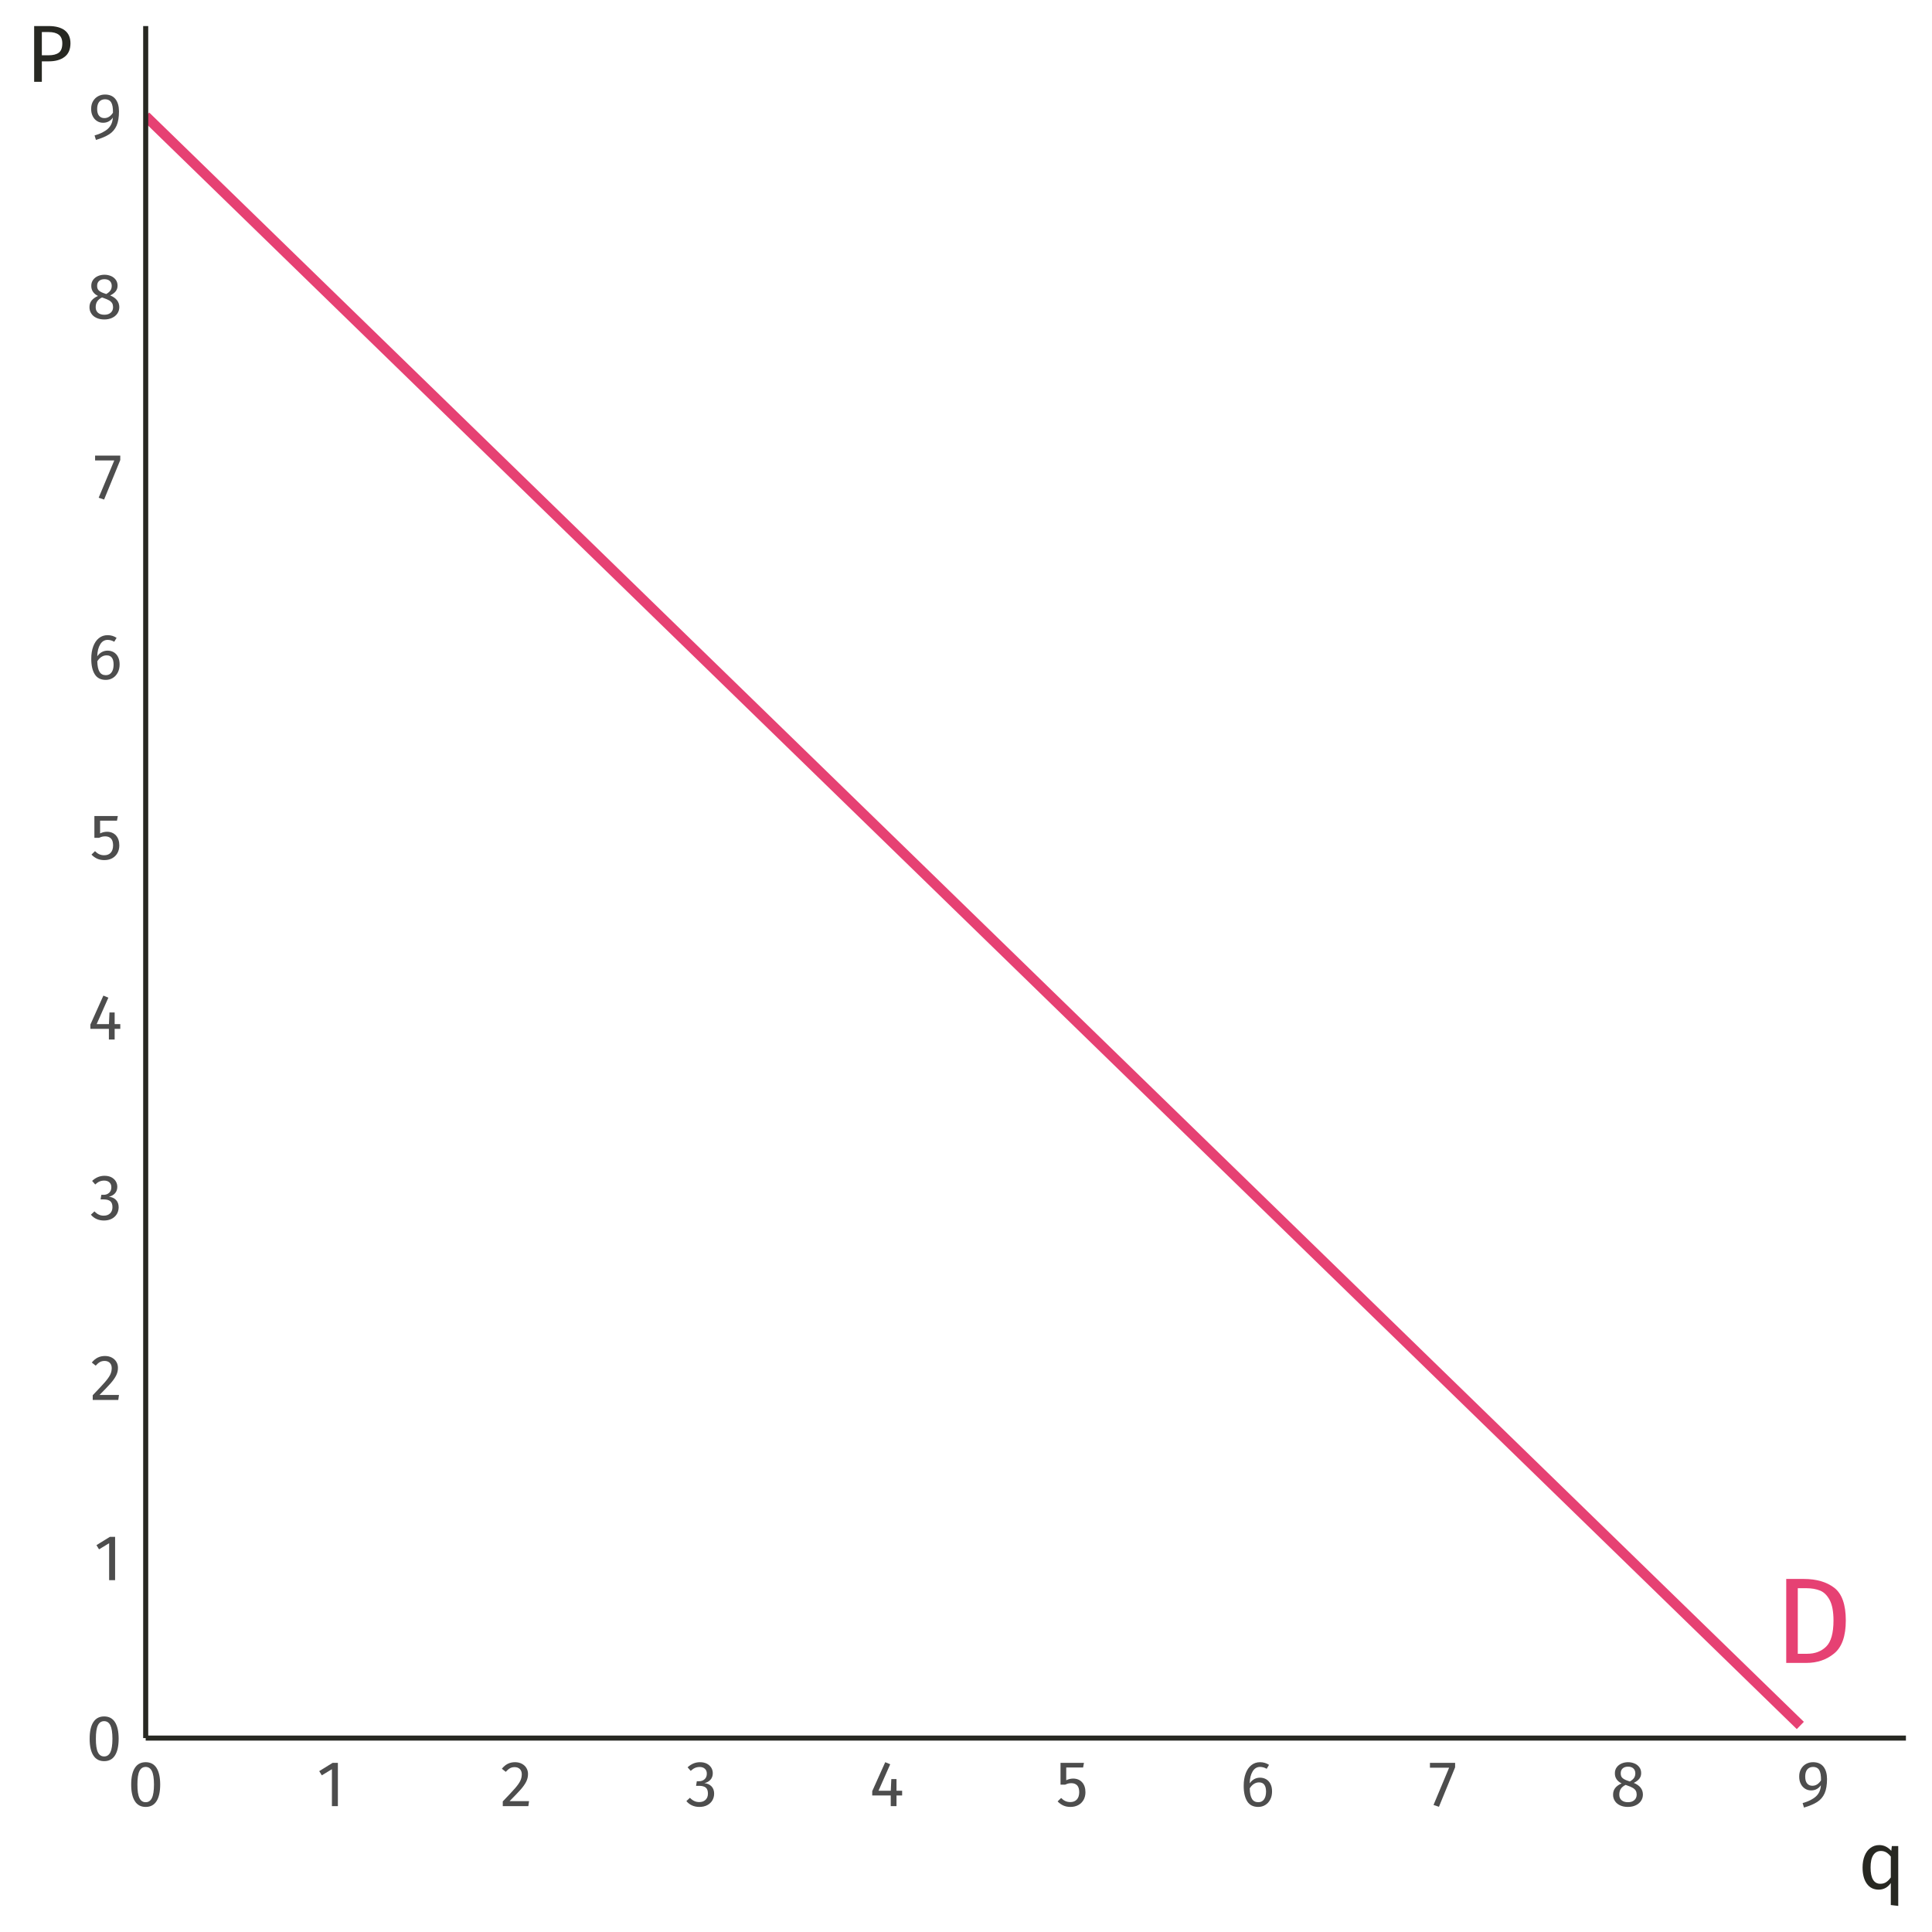
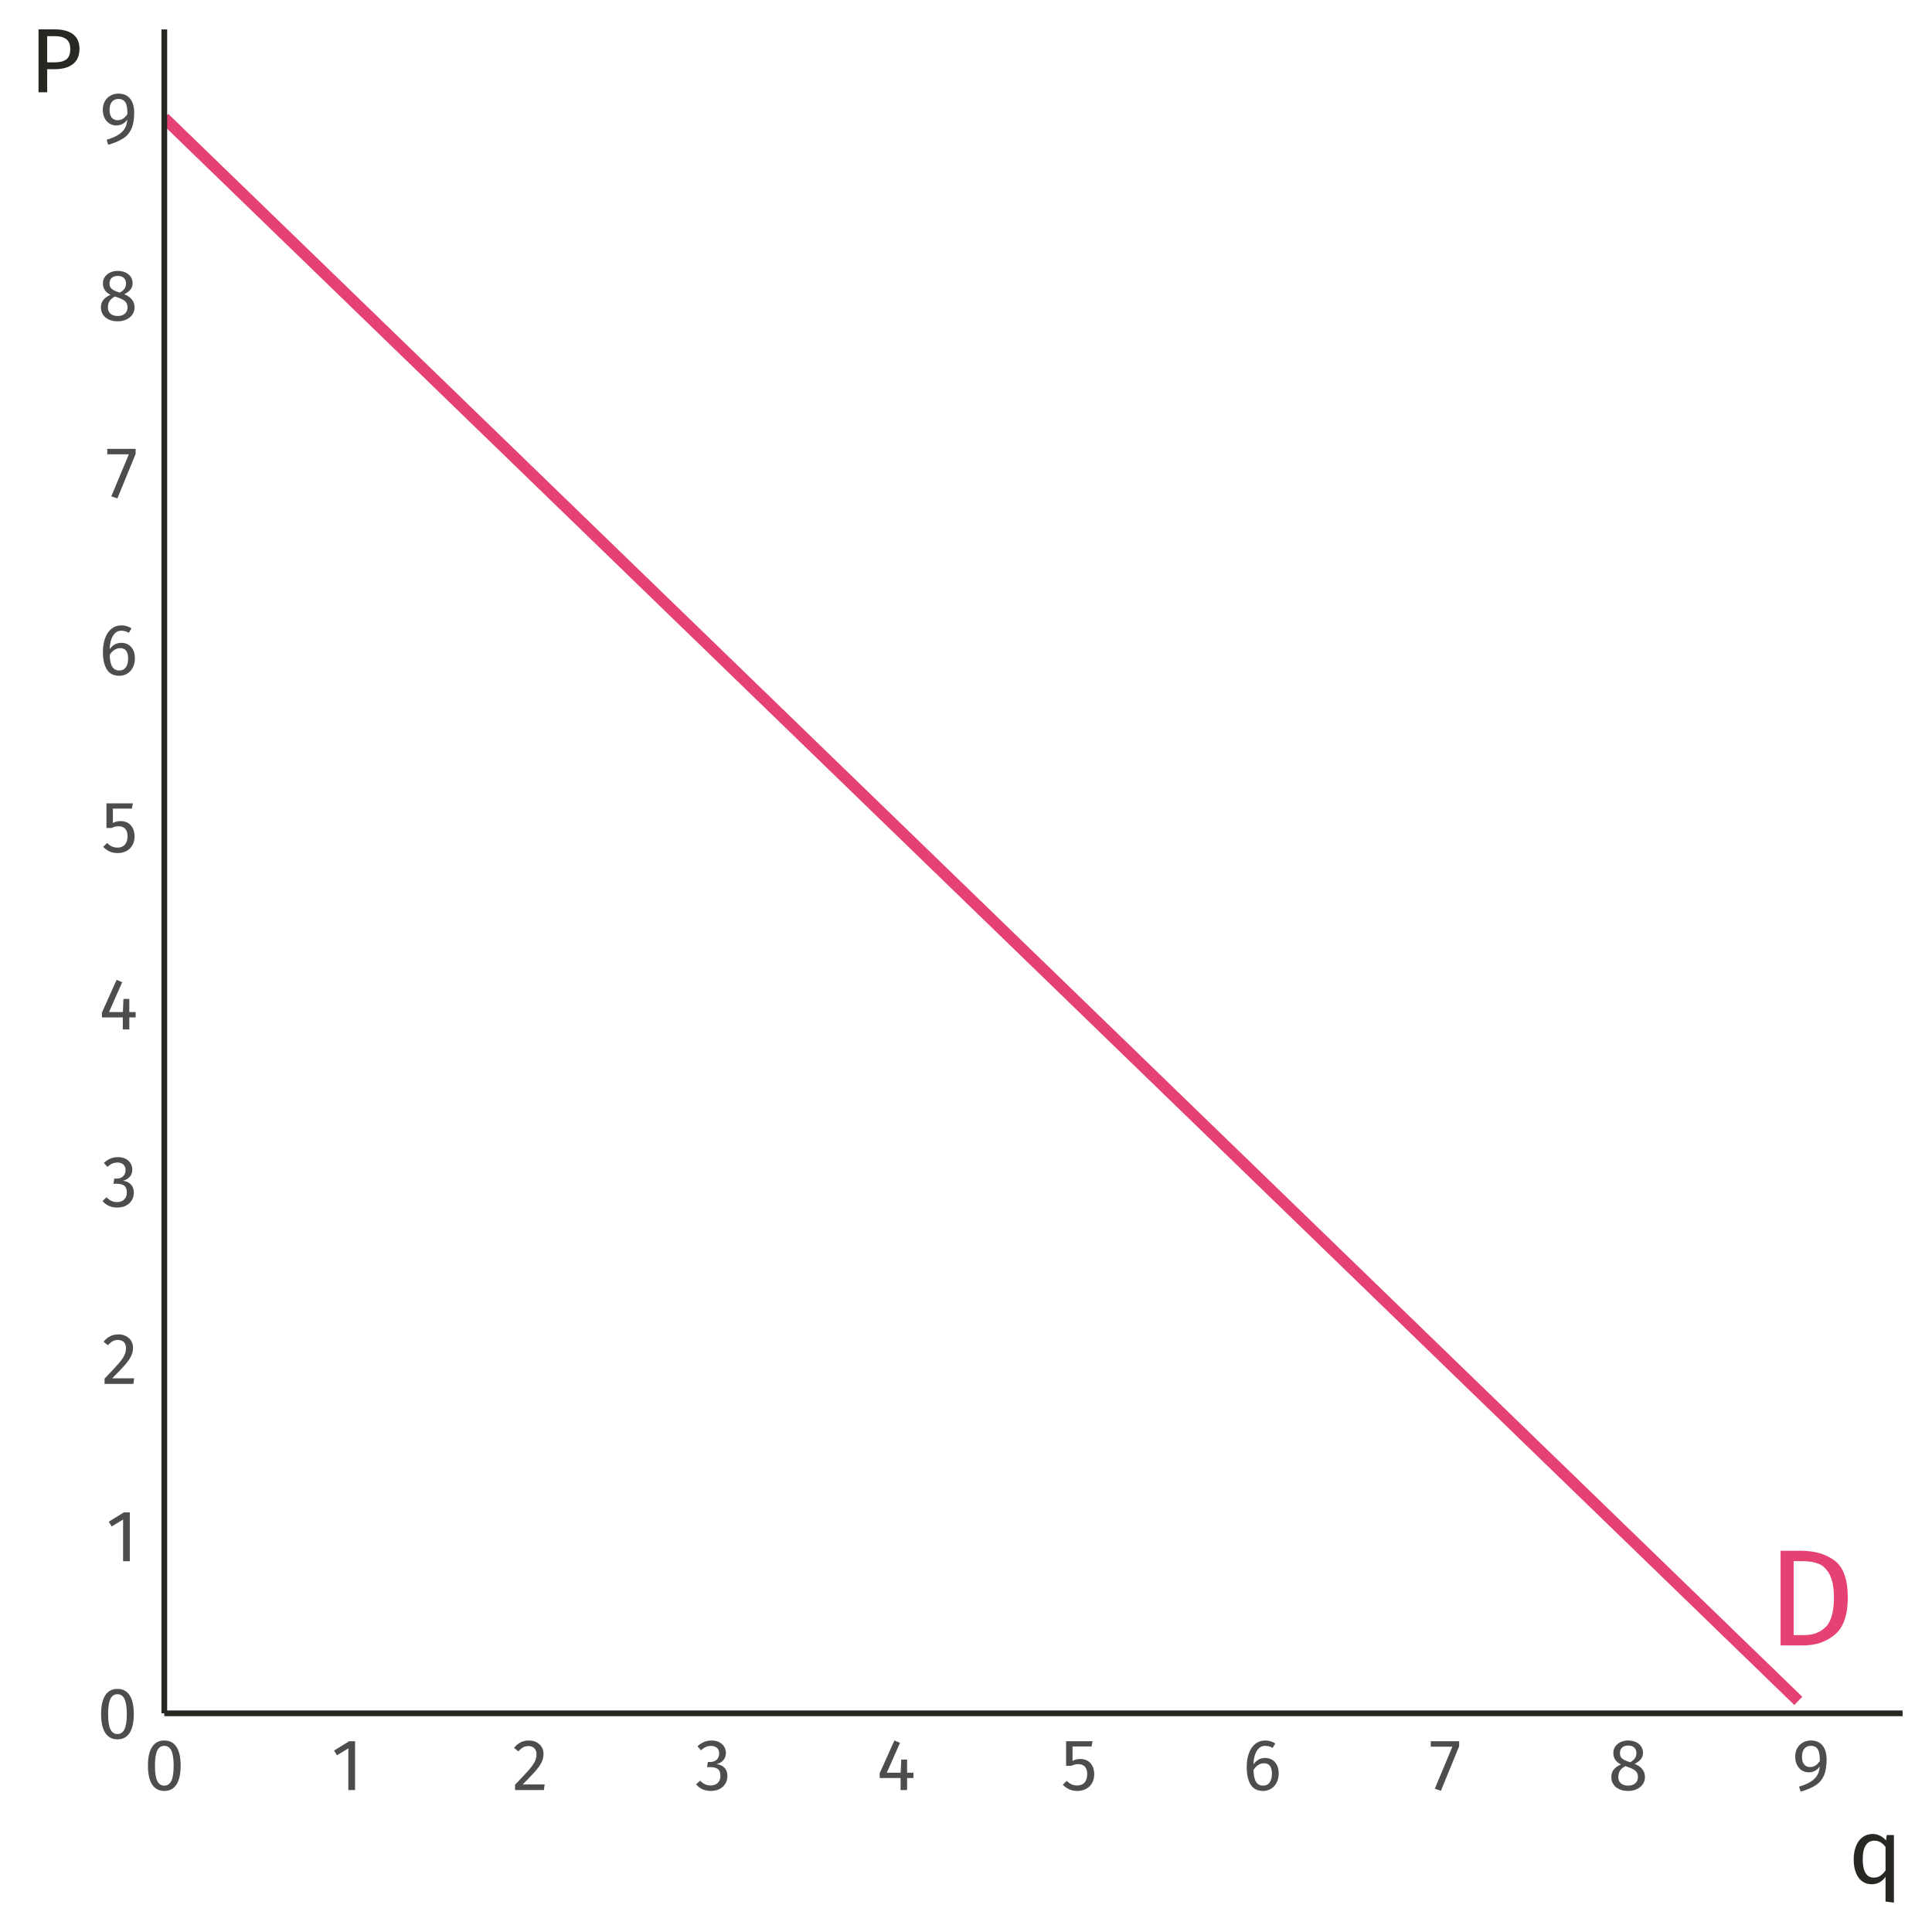
- <svg xmlns="http://www.w3.org/2000/svg" xmlns:xlink="http://www.w3.org/1999/xlink" width="406pt" height="406pt" viewBox="0 0 406 406" version="1.1">
+ <svg xmlns="http://www.w3.org/2000/svg" xmlns:xlink="http://www.w3.org/1999/xlink" width="360pt" height="360pt" viewBox="0 0 360 360" version="1.1">
  <defs>
    <g>
      <symbol overflow="visible" id="glyph0-0">
        <path style="stroke:none;" d="M 13.906 -26.887 L 13.906 8.961 L 3.148 8.961 L 3.148 -26.887 Z M 12.523 -25.555 L 4.559 -25.555 L 4.559 7.633 L 12.523 7.633 Z M 8.297 -11.551 C 9.32 -11.547 10.047 -11.273 10.484 -10.73 C 10.918 -10.18 11.137 -9.473 11.141 -8.605 C 11.137 -7.695 10.945 -6.996 10.562 -6.504 C 10.176 -6.008 9.559 -5.699 8.707 -5.582 L 8.707 -4.43 C 8.707 -4.242 8.641 -4.09 8.516 -3.98 C 8.383 -3.867 8.234 -3.812 8.066 -3.816 C 7.891 -3.812 7.742 -3.867 7.617 -3.98 C 7.488 -4.09 7.422 -4.242 7.426 -4.43 L 7.426 -6.582 C 8.328 -6.629 8.945 -6.797 9.27 -7.078 C 9.594 -7.359 9.754 -7.852 9.758 -8.555 C 9.754 -9.117 9.645 -9.551 9.422 -9.859 C 9.199 -10.164 8.789 -10.316 8.195 -10.32 C 7.699 -10.316 7.254 -10.223 6.863 -10.039 C 6.723 -9.984 6.613 -9.961 6.531 -9.961 C 6.34 -9.961 6.191 -10.016 6.082 -10.125 C 5.969 -10.234 5.91 -10.375 5.914 -10.551 C 5.91 -10.871 6.164 -11.117 6.668 -11.293 C 7.172 -11.461 7.715 -11.547 8.297 -11.551 Z M 8.066 -3.074 C 8.32 -3.07 8.531 -2.984 8.703 -2.816 C 8.871 -2.645 8.957 -2.43 8.961 -2.176 C 8.957 -1.898 8.871 -1.672 8.703 -1.496 C 8.531 -1.316 8.32 -1.23 8.066 -1.23 C 7.809 -1.23 7.594 -1.316 7.426 -1.496 C 7.254 -1.672 7.172 -1.898 7.172 -2.176 C 7.172 -2.43 7.254 -2.645 7.426 -2.816 C 7.594 -2.984 7.809 -3.07 8.066 -3.074 Z M 8.066 -3.074 " />
      </symbol>
      <symbol overflow="visible" id="glyph0-1">
        <path style="stroke:none;" d="M 6.25 -17.645 C 8.91 -17.641 11.047 -17.023 12.66 -15.785 C 14.273 -14.547 15.082 -12.254 15.082 -8.91 C 15.082 -5.648 14.273 -3.348 12.66 -2.008 C 11.047 -0.668 9.09 0 6.785 0 L 2.562 0 L 2.562 -17.645 Z M 4.992 -15.699 L 4.992 -1.922 L 6.965 -1.922 C 8.602 -1.922 9.934 -2.422 10.957 -3.43 C 11.98 -4.434 12.492 -6.262 12.496 -8.91 C 12.492 -10.77 12.227 -12.199 11.703 -13.199 C 11.172 -14.195 10.5 -14.863 9.68 -15.199 C 8.859 -15.531 7.895 -15.695 6.785 -15.699 Z M 4.992 -15.699 " />
      </symbol>
      <symbol overflow="visible" id="glyph1-0">
        <path style="stroke:none;" d="M 7.387 -14.281 L 7.387 4.762 L 1.672 4.762 L 1.672 -14.281 Z M 6.652 -13.574 L 2.422 -13.574 L 2.422 4.055 L 6.652 4.055 Z M 4.406 -6.133 C 4.949 -6.129 5.336 -5.984 5.566 -5.695 C 5.797 -5.406 5.91 -5.031 5.914 -4.57 C 5.91 -4.086 5.809 -3.711 5.609 -3.453 C 5.402 -3.188 5.074 -3.027 4.625 -2.965 L 4.625 -2.352 C 4.621 -2.25 4.59 -2.172 4.523 -2.113 C 4.453 -2.055 4.371 -2.027 4.285 -2.027 C 4.191 -2.027 4.113 -2.055 4.047 -2.113 C 3.977 -2.172 3.941 -2.25 3.945 -2.352 L 3.945 -3.496 C 4.422 -3.52 4.75 -3.605 4.922 -3.758 C 5.094 -3.906 5.18 -4.168 5.18 -4.543 C 5.18 -4.84 5.121 -5.07 5.004 -5.234 C 4.887 -5.395 4.668 -5.477 4.352 -5.48 C 4.086 -5.477 3.852 -5.43 3.645 -5.332 C 3.57 -5.301 3.512 -5.285 3.469 -5.289 C 3.367 -5.285 3.285 -5.316 3.23 -5.379 C 3.168 -5.438 3.141 -5.512 3.141 -5.602 C 3.141 -5.773 3.273 -5.902 3.543 -5.996 C 3.809 -6.082 4.098 -6.129 4.406 -6.133 Z M 4.285 -1.633 C 4.418 -1.629 4.531 -1.582 4.625 -1.496 C 4.711 -1.402 4.758 -1.289 4.762 -1.156 C 4.758 -1.008 4.711 -0.887 4.625 -0.793 C 4.531 -0.695 4.418 -0.648 4.285 -0.652 C 4.145 -0.648 4.031 -0.695 3.941 -0.793 C 3.852 -0.887 3.809 -1.008 3.809 -1.156 C 3.809 -1.289 3.852 -1.402 3.941 -1.496 C 4.031 -1.582 4.145 -1.629 4.285 -1.633 Z M 4.285 -1.633 " />
      </symbol>
      <symbol overflow="visible" id="glyph1-1">
        <path style="stroke:none;" d="M 3.793 -9.234 C 4.797 -9.234 5.559 -8.832 6.07 -8.031 C 6.582 -7.227 6.836 -6.062 6.84 -4.543 C 6.836 -3.016 6.582 -1.852 6.07 -1.047 C 5.559 -0.238 4.797 0.164 3.793 0.164 C 2.785 0.164 2.027 -0.238 1.516 -1.047 C 1 -1.852 0.742 -3.016 0.746 -4.543 C 0.742 -6.062 1 -7.227 1.516 -8.031 C 2.027 -8.832 2.785 -9.234 3.793 -9.234 Z M 3.793 -8.242 C 3.199 -8.238 2.762 -7.949 2.48 -7.371 C 2.191 -6.789 2.051 -5.844 2.055 -4.543 C 2.051 -3.234 2.191 -2.289 2.48 -1.707 C 2.762 -1.117 3.199 -0.824 3.793 -0.828 C 4.371 -0.824 4.809 -1.117 5.098 -1.707 C 5.387 -2.289 5.531 -3.234 5.535 -4.543 C 5.531 -5.836 5.387 -6.777 5.098 -7.363 C 4.809 -7.945 4.371 -8.238 3.793 -8.242 Z M 3.793 -8.242 " />
      </symbol>
      <symbol overflow="visible" id="glyph1-2">
        <path style="stroke:none;" d="M 4.395 -9.098 L 4.395 0 L 3.141 0 L 3.141 -7.766 L 1.02 -6.473 L 0.477 -7.359 L 3.293 -9.098 Z M 4.395 -9.098 " />
      </symbol>
      <symbol overflow="visible" id="glyph1-3">
        <path style="stroke:none;" d="M 3.102 -9.234 C 3.641 -9.234 4.121 -9.125 4.535 -8.906 C 4.949 -8.688 5.27 -8.391 5.496 -8.016 C 5.723 -7.641 5.836 -7.215 5.836 -6.746 C 5.836 -6.188 5.711 -5.656 5.461 -5.152 C 5.211 -4.645 4.824 -4.098 4.309 -3.508 C 3.789 -2.918 3.008 -2.098 1.957 -1.047 L 6.051 -1.047 L 5.902 0 L 0.531 0 L 0.531 -0.992 C 1.742 -2.25 2.602 -3.172 3.113 -3.758 C 3.617 -4.34 3.98 -4.852 4.199 -5.289 C 4.414 -5.723 4.523 -6.191 4.527 -6.691 C 4.523 -7.16 4.387 -7.527 4.117 -7.797 C 3.844 -8.062 3.48 -8.195 3.031 -8.199 C 2.656 -8.195 2.332 -8.121 2.055 -7.969 C 1.77 -7.812 1.469 -7.559 1.156 -7.207 L 0.34 -7.859 C 0.711 -8.32 1.121 -8.668 1.578 -8.895 C 2.027 -9.121 2.535 -9.234 3.102 -9.234 Z M 3.102 -9.234 " />
      </symbol>
      <symbol overflow="visible" id="glyph1-4">
        <path style="stroke:none;" d="M 3.059 -9.234 C 3.621 -9.234 4.102 -9.129 4.508 -8.922 C 4.906 -8.711 5.215 -8.43 5.434 -8.078 C 5.645 -7.723 5.754 -7.336 5.754 -6.922 C 5.754 -6.367 5.59 -5.914 5.27 -5.555 C 4.945 -5.195 4.52 -4.953 3.984 -4.828 C 4.59 -4.773 5.082 -4.555 5.465 -4.176 C 5.844 -3.793 6.035 -3.277 6.039 -2.625 C 6.035 -2.098 5.906 -1.621 5.656 -1.195 C 5.398 -0.77 5.039 -0.434 4.57 -0.195 C 4.098 0.047 3.551 0.164 2.938 0.164 C 2.383 0.164 1.875 0.062 1.414 -0.141 C 0.949 -0.344 0.547 -0.648 0.203 -1.062 L 0.953 -1.754 C 1.25 -1.441 1.555 -1.215 1.871 -1.074 C 2.18 -0.926 2.523 -0.855 2.898 -0.855 C 3.465 -0.855 3.914 -1.016 4.242 -1.34 C 4.57 -1.66 4.734 -2.094 4.734 -2.637 C 4.734 -3.234 4.578 -3.656 4.27 -3.902 C 3.961 -4.145 3.512 -4.266 2.926 -4.27 L 2.242 -4.27 L 2.395 -5.234 L 2.855 -5.234 C 3.324 -5.23 3.719 -5.371 4.031 -5.656 C 4.344 -5.934 4.5 -6.328 4.5 -6.84 C 4.5 -7.262 4.363 -7.602 4.094 -7.852 C 3.82 -8.102 3.453 -8.227 2.992 -8.227 C 2.637 -8.227 2.312 -8.16 2.02 -8.035 C 1.723 -7.906 1.422 -7.699 1.113 -7.41 L 0.461 -8.16 C 1.23 -8.875 2.098 -9.234 3.059 -9.234 Z M 3.059 -9.234 " />
      </symbol>
      <symbol overflow="visible" id="glyph1-5">
        <path style="stroke:none;" d="M 6.828 -3.238 L 6.828 -2.242 L 5.645 -2.242 L 5.645 0 L 4.434 0 L 4.434 -2.242 L 0.543 -2.242 L 0.543 -3.141 L 3.277 -9.234 L 4.324 -8.801 L 1.863 -3.238 L 4.445 -3.238 L 4.555 -5.684 L 5.645 -5.684 L 5.645 -3.238 Z M 6.828 -3.238 " />
      </symbol>
      <symbol overflow="visible" id="glyph1-6">
        <path style="stroke:none;" d="M 5.711 -8.121 L 2.164 -8.121 L 2.164 -5.441 C 2.621 -5.672 3.105 -5.789 3.617 -5.793 C 4.395 -5.789 5.023 -5.531 5.496 -5.023 C 5.965 -4.508 6.199 -3.805 6.203 -2.91 C 6.199 -2.309 6.066 -1.777 5.809 -1.312 C 5.543 -0.844 5.176 -0.48 4.699 -0.223 C 4.223 0.035 3.672 0.164 3.047 0.164 C 2.492 0.164 1.996 0.066 1.562 -0.129 C 1.125 -0.324 0.723 -0.609 0.355 -0.992 L 1.09 -1.715 C 1.379 -1.422 1.676 -1.207 1.984 -1.066 C 2.293 -0.926 2.641 -0.855 3.031 -0.855 C 3.609 -0.855 4.066 -1.035 4.398 -1.398 C 4.727 -1.762 4.891 -2.273 4.895 -2.938 C 4.891 -3.594 4.742 -4.074 4.445 -4.379 C 4.145 -4.676 3.742 -4.828 3.238 -4.828 C 3 -4.828 2.781 -4.801 2.582 -4.754 C 2.383 -4.699 2.172 -4.621 1.945 -4.516 L 0.965 -4.516 L 0.965 -9.098 L 5.891 -9.098 Z M 5.711 -8.121 " />
      </symbol>
      <symbol overflow="visible" id="glyph1-7">
        <path style="stroke:none;" d="M 4.188 -5.984 C 4.648 -5.98 5.07 -5.871 5.453 -5.656 C 5.832 -5.438 6.137 -5.113 6.363 -4.68 C 6.59 -4.242 6.703 -3.711 6.703 -3.086 C 6.703 -2.441 6.574 -1.871 6.316 -1.379 C 6.059 -0.883 5.707 -0.504 5.27 -0.238 C 4.824 0.031 4.34 0.164 3.809 0.164 C 2.746 0.164 1.969 -0.227 1.48 -1.012 C 0.988 -1.797 0.742 -2.883 0.746 -4.27 C 0.742 -5.258 0.883 -6.125 1.16 -6.875 C 1.438 -7.617 1.832 -8.199 2.352 -8.613 C 2.867 -9.027 3.48 -9.234 4.188 -9.234 C 4.875 -9.234 5.5 -9.047 6.066 -8.676 L 5.574 -7.848 C 5.145 -8.105 4.68 -8.238 4.176 -8.242 C 3.52 -8.238 3.004 -7.926 2.625 -7.301 C 2.242 -6.676 2.031 -5.836 2 -4.789 C 2.559 -5.582 3.289 -5.98 4.188 -5.984 Z M 3.809 -0.828 C 4.332 -0.824 4.734 -1.023 5.02 -1.426 C 5.297 -1.824 5.438 -2.367 5.441 -3.047 C 5.438 -4.344 4.949 -4.992 3.973 -4.992 C 3.57 -4.992 3.199 -4.879 2.867 -4.656 C 2.531 -4.434 2.246 -4.129 2.012 -3.738 C 2.035 -2.738 2.191 -2.004 2.48 -1.535 C 2.762 -1.062 3.207 -0.824 3.809 -0.828 Z M 3.809 -0.828 " />
      </symbol>
      <symbol overflow="visible" id="glyph1-8">
        <path style="stroke:none;" d="M 5.629 -9.098 L 5.629 -8.16 L 2.23 0.137 L 1.09 -0.246 L 4.367 -8.078 L 0.34 -8.078 L 0.34 -9.098 Z M 5.629 -9.098 " />
      </symbol>
      <symbol overflow="visible" id="glyph1-9">
        <path style="stroke:none;" d="M 4.965 -4.883 C 6.238 -4.359 6.879 -3.543 6.883 -2.434 C 6.879 -1.934 6.746 -1.488 6.48 -1.094 C 6.211 -0.699 5.836 -0.391 5.355 -0.168 C 4.875 0.055 4.332 0.164 3.727 0.164 C 3.109 0.164 2.562 0.059 2.094 -0.16 C 1.617 -0.375 1.254 -0.68 1 -1.074 C 0.738 -1.461 0.609 -1.906 0.613 -2.406 C 0.609 -2.965 0.762 -3.438 1.066 -3.82 C 1.371 -4.203 1.816 -4.52 2.406 -4.773 C 1.926 -5.016 1.57 -5.312 1.34 -5.664 C 1.105 -6.012 0.988 -6.422 0.992 -6.895 C 0.988 -7.383 1.117 -7.805 1.379 -8.16 C 1.637 -8.512 1.977 -8.777 2.398 -8.961 C 2.816 -9.141 3.27 -9.234 3.754 -9.234 C 4.223 -9.234 4.668 -9.148 5.094 -8.977 C 5.512 -8.805 5.855 -8.543 6.121 -8.195 C 6.383 -7.844 6.516 -7.426 6.516 -6.938 C 6.516 -6.484 6.387 -6.094 6.133 -5.766 C 5.879 -5.438 5.488 -5.141 4.965 -4.883 Z M 3.754 -8.297 C 3.281 -8.297 2.906 -8.172 2.633 -7.93 C 2.352 -7.68 2.215 -7.332 2.219 -6.883 C 2.215 -6.445 2.348 -6.113 2.617 -5.887 C 2.883 -5.656 3.312 -5.449 3.902 -5.262 L 4.133 -5.18 C 4.539 -5.414 4.836 -5.664 5.016 -5.93 C 5.195 -6.191 5.285 -6.512 5.289 -6.895 C 5.285 -7.32 5.152 -7.66 4.887 -7.914 C 4.621 -8.168 4.242 -8.297 3.754 -8.297 Z M 3.738 -0.828 C 4.301 -0.824 4.746 -0.969 5.078 -1.262 C 5.406 -1.551 5.57 -1.938 5.574 -2.422 C 5.57 -2.742 5.508 -3.016 5.383 -3.242 C 5.254 -3.461 5.051 -3.656 4.773 -3.828 C 4.488 -3.992 4.094 -4.164 3.59 -4.34 L 3.25 -4.461 C 2.793 -4.238 2.457 -3.965 2.242 -3.637 C 2.023 -3.305 1.914 -2.895 1.918 -2.406 C 1.914 -1.906 2.078 -1.52 2.406 -1.242 C 2.73 -0.965 3.176 -0.824 3.738 -0.828 Z M 3.738 -0.828 " />
      </symbol>
      <symbol overflow="visible" id="glyph1-10">
        <path style="stroke:none;" d="M 3.523 -9.234 C 4.48 -9.234 5.211 -8.918 5.711 -8.289 C 6.207 -7.656 6.457 -6.793 6.461 -5.699 C 6.457 -4.453 6.289 -3.453 5.957 -2.699 C 5.617 -1.938 5.105 -1.336 4.418 -0.891 C 3.73 -0.441 2.797 -0.047 1.617 0.301 L 1.332 -0.641 C 2.543 -0.98 3.477 -1.449 4.129 -2.039 C 4.773 -2.629 5.121 -3.414 5.168 -4.395 C 4.957 -4.066 4.676 -3.801 4.324 -3.602 C 3.969 -3.402 3.57 -3.305 3.129 -3.305 C 2.656 -3.305 2.227 -3.422 1.848 -3.664 C 1.465 -3.902 1.164 -4.242 0.945 -4.684 C 0.719 -5.121 0.609 -5.637 0.613 -6.23 C 0.609 -6.84 0.742 -7.375 1.008 -7.832 C 1.27 -8.281 1.617 -8.629 2.059 -8.871 C 2.496 -9.113 2.984 -9.234 3.523 -9.234 Z M 3.387 -4.285 C 4.102 -4.281 4.703 -4.66 5.195 -5.414 C 5.211 -6.418 5.086 -7.141 4.82 -7.582 C 4.551 -8.02 4.129 -8.238 3.551 -8.242 C 3.012 -8.238 2.598 -8.062 2.309 -7.711 C 2.02 -7.355 1.875 -6.852 1.875 -6.203 C 1.875 -5.566 2.008 -5.086 2.281 -4.766 C 2.551 -4.441 2.922 -4.281 3.387 -4.285 Z M 3.387 -4.285 " />
      </symbol>
      <symbol overflow="visible" id="glyph2-0">
        <path style="stroke:none;" d="M 9.23 -17.852 L 9.23 5.949 L 2.09 5.949 L 2.09 -17.852 Z M 8.312 -16.965 L 3.027 -16.965 L 3.027 5.066 L 8.312 5.066 Z M 5.508 -7.668 C 6.188 -7.664 6.672 -7.48 6.961 -7.121 C 7.25 -6.754 7.395 -6.285 7.395 -5.711 C 7.395 -5.109 7.266 -4.645 7.012 -4.316 C 6.754 -3.984 6.344 -3.781 5.781 -3.707 L 5.781 -2.941 C 5.777 -2.816 5.734 -2.715 5.652 -2.641 C 5.562 -2.566 5.465 -2.531 5.355 -2.531 C 5.238 -2.531 5.137 -2.566 5.055 -2.641 C 4.969 -2.715 4.926 -2.816 4.93 -2.941 L 4.93 -4.367 C 5.527 -4.398 5.938 -4.512 6.152 -4.699 C 6.367 -4.887 6.473 -5.211 6.477 -5.68 C 6.473 -6.047 6.398 -6.336 6.254 -6.543 C 6.105 -6.746 5.836 -6.848 5.441 -6.852 C 5.109 -6.848 4.812 -6.785 4.555 -6.664 C 4.461 -6.625 4.391 -6.609 4.336 -6.613 C 4.211 -6.609 4.109 -6.645 4.035 -6.723 C 3.961 -6.793 3.926 -6.887 3.926 -7.004 C 3.926 -7.215 4.09 -7.379 4.426 -7.496 C 4.758 -7.605 5.121 -7.664 5.508 -7.668 Z M 5.355 -2.039 C 5.523 -2.039 5.664 -1.98 5.777 -1.867 C 5.891 -1.754 5.945 -1.613 5.949 -1.445 C 5.945 -1.262 5.891 -1.109 5.777 -0.992 C 5.664 -0.871 5.523 -0.812 5.355 -0.816 C 5.184 -0.812 5.039 -0.871 4.93 -0.992 C 4.812 -1.109 4.758 -1.262 4.762 -1.445 C 4.758 -1.613 4.812 -1.754 4.93 -1.867 C 5.039 -1.98 5.184 -2.039 5.355 -2.039 Z M 5.355 -2.039 " />
      </symbol>
      <symbol overflow="visible" id="glyph2-1">
        <path style="stroke:none;" d="M 8.551 -8.961 L 8.551 3.621 L 6.988 3.434 L 6.988 -1.191 C 6.691 -0.746 6.324 -0.402 5.891 -0.16 C 5.449 0.082 4.965 0.199 4.438 0.203 C 3.367 0.199 2.539 -0.219 1.945 -1.055 C 1.352 -1.891 1.055 -3.016 1.055 -4.438 C 1.055 -5.352 1.195 -6.168 1.477 -6.883 C 1.758 -7.598 2.164 -8.156 2.703 -8.559 C 3.234 -8.961 3.859 -9.164 4.574 -9.164 C 5.523 -9.164 6.363 -8.762 7.09 -7.957 L 7.207 -8.961 Z M 4.777 -1.035 C 5.25 -1.031 5.66 -1.141 6 -1.367 C 6.34 -1.586 6.668 -1.918 6.988 -2.363 L 6.988 -6.75 C 6.691 -7.133 6.375 -7.422 6.043 -7.625 C 5.707 -7.82 5.332 -7.922 4.914 -7.922 C 4.219 -7.922 3.684 -7.633 3.305 -7.055 C 2.926 -6.477 2.734 -5.613 2.738 -4.473 C 2.734 -3.312 2.91 -2.453 3.262 -1.887 C 3.609 -1.316 4.113 -1.031 4.777 -1.035 Z M 4.777 -1.035 " />
      </symbol>
      <symbol overflow="visible" id="glyph2-2">
        <path style="stroke:none;" d="M 4.777 -11.715 C 6.223 -11.711 7.344 -11.41 8.141 -10.805 C 8.93 -10.195 9.328 -9.289 9.332 -8.094 C 9.328 -6.809 8.914 -5.855 8.09 -5.234 C 7.262 -4.609 6.164 -4.301 4.793 -4.301 L 3.316 -4.301 L 3.316 0 L 1.699 0 L 1.699 -11.715 Z M 4.727 -5.574 C 5.664 -5.57 6.379 -5.754 6.875 -6.117 C 7.367 -6.48 7.617 -7.133 7.617 -8.074 C 7.617 -8.91 7.367 -9.516 6.875 -9.891 C 6.379 -10.266 5.676 -10.453 4.762 -10.453 L 3.316 -10.453 L 3.316 -5.574 Z M 4.727 -5.574 " />
      </symbol>
    </g>
    <clipPath id="clip1">
-       <path d="M 30.617 23 L 380 23 L 380 364 L 30.617 364 Z M 30.617 23 " />
+       <path d="M 30.617 20 L 337 20 L 337 319 L 30.617 319 Z M 30.617 20 " />
    </clipPath>
  </defs>
  <g id="surface174">
-     <rect x="0" y="0" width="406" height="406" style="fill:rgb(100%,100%,100%);fill-opacity:1;stroke:none;" />
+     <rect x="0" y="0" width="360" height="360" style="fill:rgb(100%,100%,100%);fill-opacity:1;stroke:none;" />
    <g clip-path="url(#clip1)" clip-rule="nonzero">
-       <path style="fill:none;stroke-width:2.134;stroke-linecap:butt;stroke-linejoin:round;stroke:rgb(90.196%,25.49%,45.098%);stroke-opacity:1;stroke-miterlimit:10;" d="M 30.617 24.414 L 56.512 49.598 L 60.207 53.195 L 134.191 125.148 L 137.887 128.746 L 197.074 186.309 L 200.773 189.91 L 215.57 204.301 L 219.266 207.898 L 296.949 283.449 L 300.645 287.047 L 378.328 362.598 " />
+       <path style="fill:none;stroke-width:2.134;stroke-linecap:butt;stroke-linejoin:round;stroke:rgb(90.196%,25.49%,45.098%);stroke-opacity:1;stroke-miterlimit:10;" d="M 30.617 21.992 L 33.855 25.133 L 40.332 31.406 L 43.574 34.543 L 46.812 37.684 L 56.527 47.094 L 59.77 50.234 L 69.484 59.645 L 72.723 62.785 L 75.965 65.922 L 82.441 72.195 L 85.68 75.336 L 88.918 78.473 L 92.16 81.609 L 95.398 84.746 L 98.637 87.887 L 108.352 97.297 L 111.594 100.438 L 121.309 109.848 L 124.547 112.988 L 127.789 116.125 L 134.266 122.398 L 137.504 125.539 L 140.742 128.676 L 143.984 131.812 L 147.223 134.949 L 150.461 138.09 L 156.938 144.363 L 160.18 147.5 L 163.418 150.641 L 173.133 160.051 L 176.375 163.191 L 186.09 172.602 L 189.328 175.742 L 192.57 178.879 L 202.285 188.289 L 205.523 191.43 L 208.766 194.566 L 215.242 200.84 L 218.48 203.98 L 224.957 210.254 L 228.199 213.391 L 231.438 216.531 L 241.152 225.941 L 244.395 229.082 L 254.109 238.492 L 257.348 241.633 L 260.59 244.77 L 267.066 251.043 L 270.305 254.184 L 273.543 257.32 L 276.785 260.457 L 280.023 263.594 L 283.262 266.734 L 289.738 273.008 L 292.98 276.145 L 296.219 279.285 L 305.934 288.695 L 309.176 291.836 L 318.891 301.246 L 322.129 304.387 L 325.371 307.523 L 331.848 313.797 L 335.086 316.938 " />
    </g>
    <g style="fill:rgb(90.196%,25.49%,45.098%);fill-opacity:1;">
-       <use xlink:href="#glyph0-1" x="372.805" y="349.453" />
+       <use xlink:href="#glyph0-1" x="329.227" y="306.602" />
    </g>
-     <path style="fill:none;stroke-width:1.067;stroke-linecap:butt;stroke-linejoin:round;stroke:rgb(15.294%,15.686%,13.333%);stroke-opacity:1;stroke-miterlimit:10;" d="M 30.617 365.25 L 30.617 5.48 " />
+     <path style="fill:none;stroke-width:1.067;stroke-linecap:butt;stroke-linejoin:round;stroke:rgb(15.294%,15.686%,13.333%);stroke-opacity:1;stroke-miterlimit:10;" d="M 30.617 319.25 L 30.617 5.48 " />
    <g style="fill:rgb(30.196%,30.196%,30.196%);fill-opacity:1;">
-       <use xlink:href="#glyph1-1" x="18.094" y="369.934" />
+       <use xlink:href="#glyph1-1" x="18.094" y="323.934" />
    </g>
    <g style="fill:rgb(30.196%,30.196%,30.196%);fill-opacity:1;">
-       <use xlink:href="#glyph1-2" x="19.793" y="332.062" />
+       <use xlink:href="#glyph1-2" x="19.793" y="290.906" />
    </g>
    <g style="fill:rgb(30.196%,30.196%,30.196%);fill-opacity:1;">
-       <use xlink:href="#glyph1-3" x="18.953" y="294.191" />
+       <use xlink:href="#glyph1-3" x="18.953" y="257.875" />
    </g>
    <g style="fill:rgb(30.196%,30.196%,30.196%);fill-opacity:1;">
-       <use xlink:href="#glyph1-4" x="18.898" y="256.32" />
+       <use xlink:href="#glyph1-4" x="18.898" y="224.848" />
    </g>
    <g style="fill:rgb(30.196%,30.196%,30.196%);fill-opacity:1;">
-       <use xlink:href="#glyph1-5" x="18.449" y="218.453" />
+       <use xlink:href="#glyph1-5" x="18.449" y="191.82" />
    </g>
    <g style="fill:rgb(30.196%,30.196%,30.196%);fill-opacity:1;">
-       <use xlink:href="#glyph1-6" x="18.871" y="180.582" />
+       <use xlink:href="#glyph1-6" x="18.871" y="158.793" />
    </g>
    <g style="fill:rgb(30.196%,30.196%,30.196%);fill-opacity:1;">
-       <use xlink:href="#glyph1-7" x="18.434" y="142.711" />
+       <use xlink:href="#glyph1-7" x="18.434" y="125.762" />
    </g>
    <g style="fill:rgb(30.196%,30.196%,30.196%);fill-opacity:1;">
-       <use xlink:href="#glyph1-8" x="19.645" y="104.84" />
+       <use xlink:href="#glyph1-8" x="19.645" y="92.734" />
    </g>
    <g style="fill:rgb(30.196%,30.196%,30.196%);fill-opacity:1;">
-       <use xlink:href="#glyph1-9" x="18.191" y="66.969" />
+       <use xlink:href="#glyph1-9" x="18.191" y="59.707" />
    </g>
    <g style="fill:rgb(30.196%,30.196%,30.196%);fill-opacity:1;">
-       <use xlink:href="#glyph1-10" x="18.543" y="29.102" />
+       <use xlink:href="#glyph1-10" x="18.543" y="26.68" />
    </g>
-     <path style="fill:none;stroke-width:1.067;stroke-linecap:butt;stroke-linejoin:round;stroke:rgb(15.294%,15.686%,13.333%);stroke-opacity:1;stroke-miterlimit:10;" d="M 30.617 365.25 L 400.52 365.25 " />
+     <path style="fill:none;stroke-width:1.067;stroke-linecap:butt;stroke-linejoin:round;stroke:rgb(15.294%,15.686%,13.333%);stroke-opacity:1;stroke-miterlimit:10;" d="M 30.617 319.25 L 354.52 319.25 " />
    <g style="fill:rgb(30.196%,30.196%,30.196%);fill-opacity:1;">
-       <use xlink:href="#glyph1-1" x="26.824" y="379.551" />
+       <use xlink:href="#glyph1-1" x="26.824" y="333.551" />
    </g>
    <g style="fill:rgb(30.196%,30.196%,30.196%);fill-opacity:1;">
-       <use xlink:href="#glyph1-2" x="66.609" y="379.551" />
+       <use xlink:href="#glyph1-2" x="61.766" y="333.551" />
    </g>
    <g style="fill:rgb(30.196%,30.196%,30.196%);fill-opacity:1;">
-       <use xlink:href="#glyph1-3" x="105.125" y="379.551" />
+       <use xlink:href="#glyph1-3" x="95.441" y="333.551" />
    </g>
    <g style="fill:rgb(30.196%,30.196%,30.196%);fill-opacity:1;">
-       <use xlink:href="#glyph1-4" x="144.035" y="379.551" />
+       <use xlink:href="#glyph1-4" x="129.508" y="333.551" />
    </g>
    <g style="fill:rgb(30.196%,30.196%,30.196%);fill-opacity:1;">
-       <use xlink:href="#glyph1-5" x="182.75" y="379.551" />
+       <use xlink:href="#glyph1-5" x="163.379" y="333.551" />
    </g>
    <g style="fill:rgb(30.196%,30.196%,30.196%);fill-opacity:1;">
-       <use xlink:href="#glyph1-6" x="221.898" y="379.551" />
+       <use xlink:href="#glyph1-6" x="197.688" y="333.551" />
    </g>
    <g style="fill:rgb(30.196%,30.196%,30.196%);fill-opacity:1;">
-       <use xlink:href="#glyph1-7" x="260.613" y="379.551" />
+       <use xlink:href="#glyph1-7" x="231.562" y="333.551" />
    </g>
    <g style="fill:rgb(30.196%,30.196%,30.196%);fill-opacity:1;">
-       <use xlink:href="#glyph1-8" x="300.156" y="379.551" />
+       <use xlink:href="#glyph1-8" x="266.262" y="333.551" />
    </g>
    <g style="fill:rgb(30.196%,30.196%,30.196%);fill-opacity:1;">
-       <use xlink:href="#glyph1-9" x="338.367" y="379.551" />
+       <use xlink:href="#glyph1-9" x="299.633" y="333.551" />
    </g>
    <g style="fill:rgb(30.196%,30.196%,30.196%);fill-opacity:1;">
-       <use xlink:href="#glyph1-10" x="377.48" y="379.551" />
+       <use xlink:href="#glyph1-10" x="333.902" y="333.551" />
    </g>
    <g style="fill:rgb(15.294%,15.686%,13.333%);fill-opacity:1;">
-       <use xlink:href="#glyph2-1" x="390.355" y="396.898" />
+       <use xlink:href="#glyph2-1" x="344.355" y="350.898" />
    </g>
    <g style="fill:rgb(15.294%,15.686%,13.333%);fill-opacity:1;">
      <use xlink:href="#glyph2-2" x="5.477" y="17.191" />
    </g>
  </g>
</svg>
